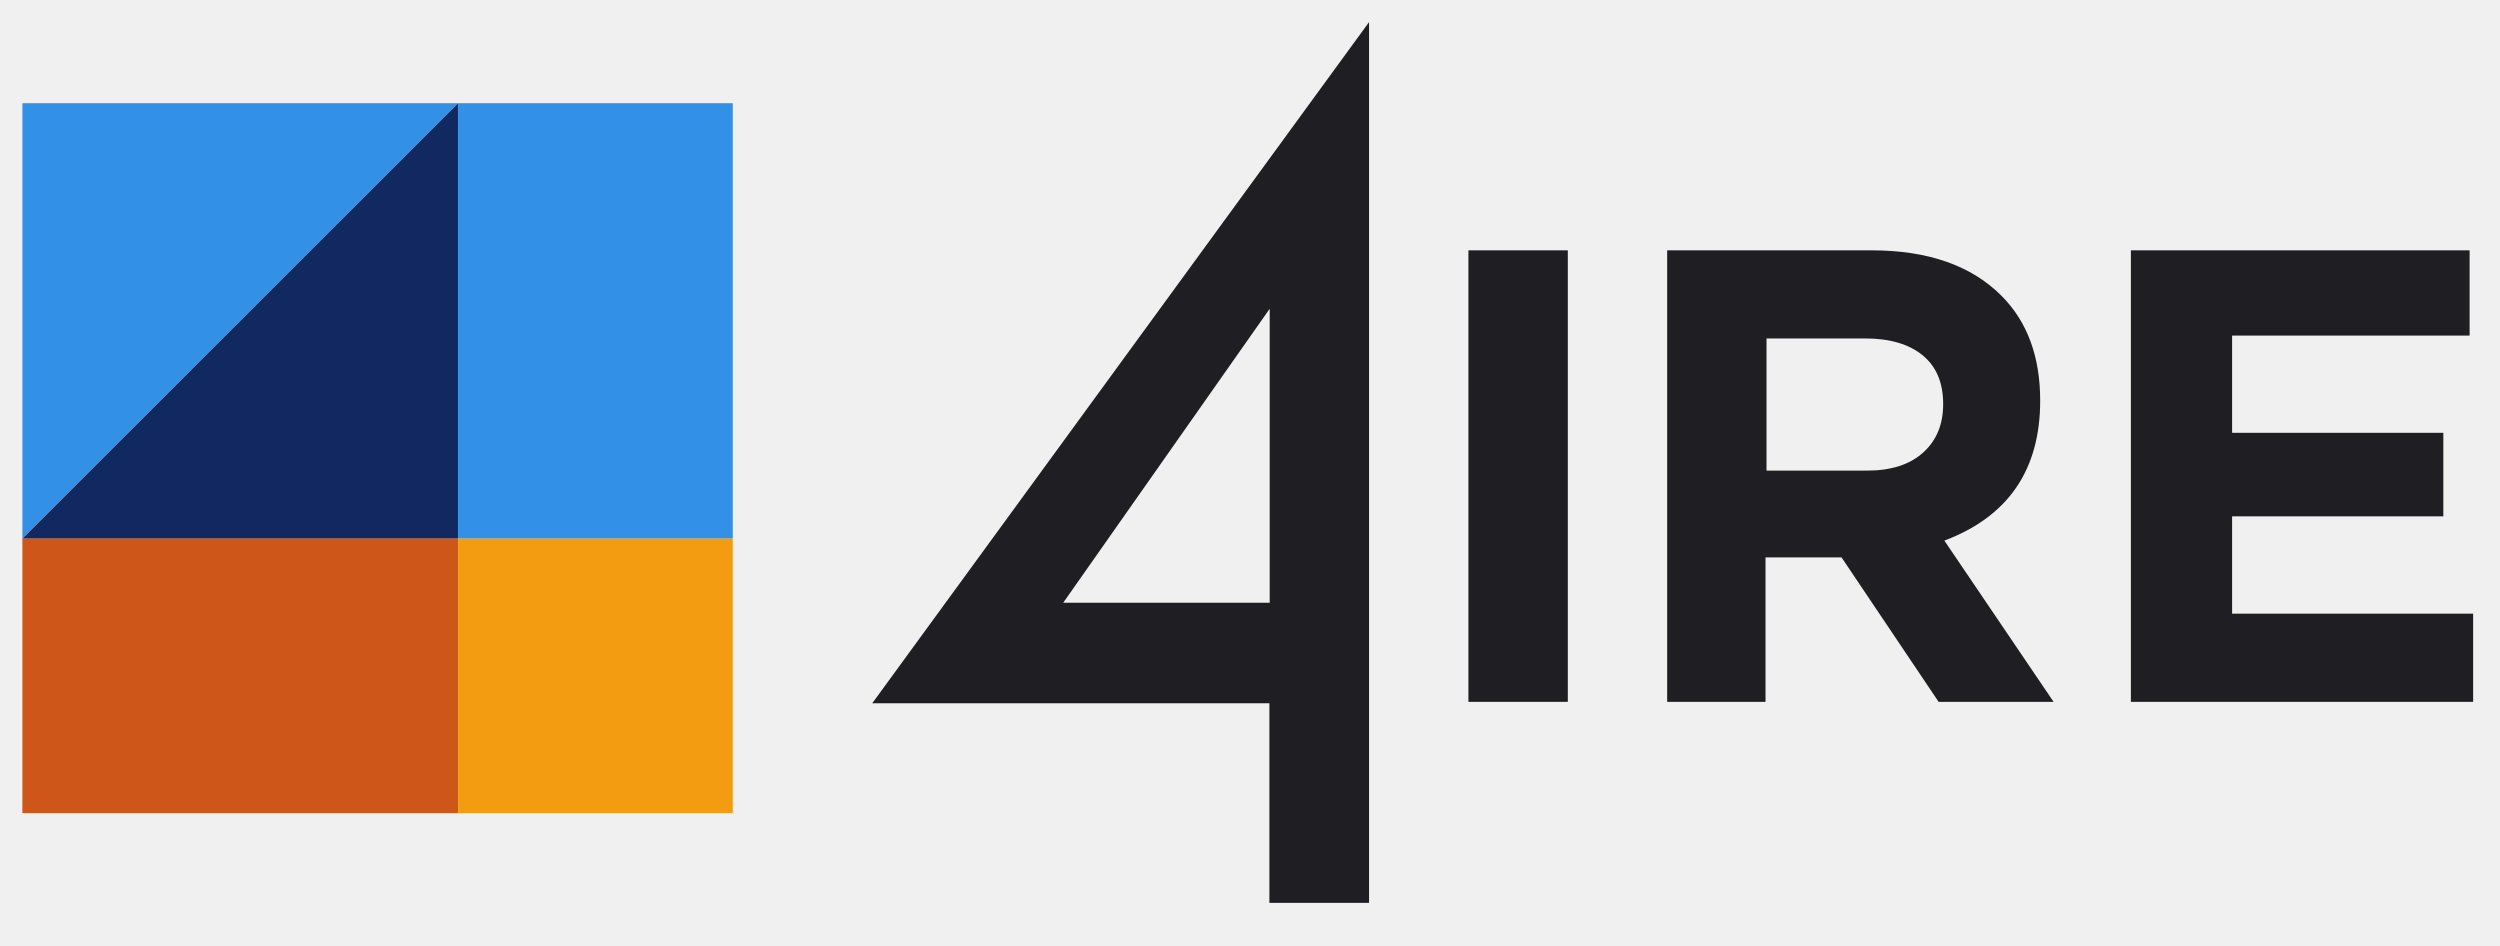
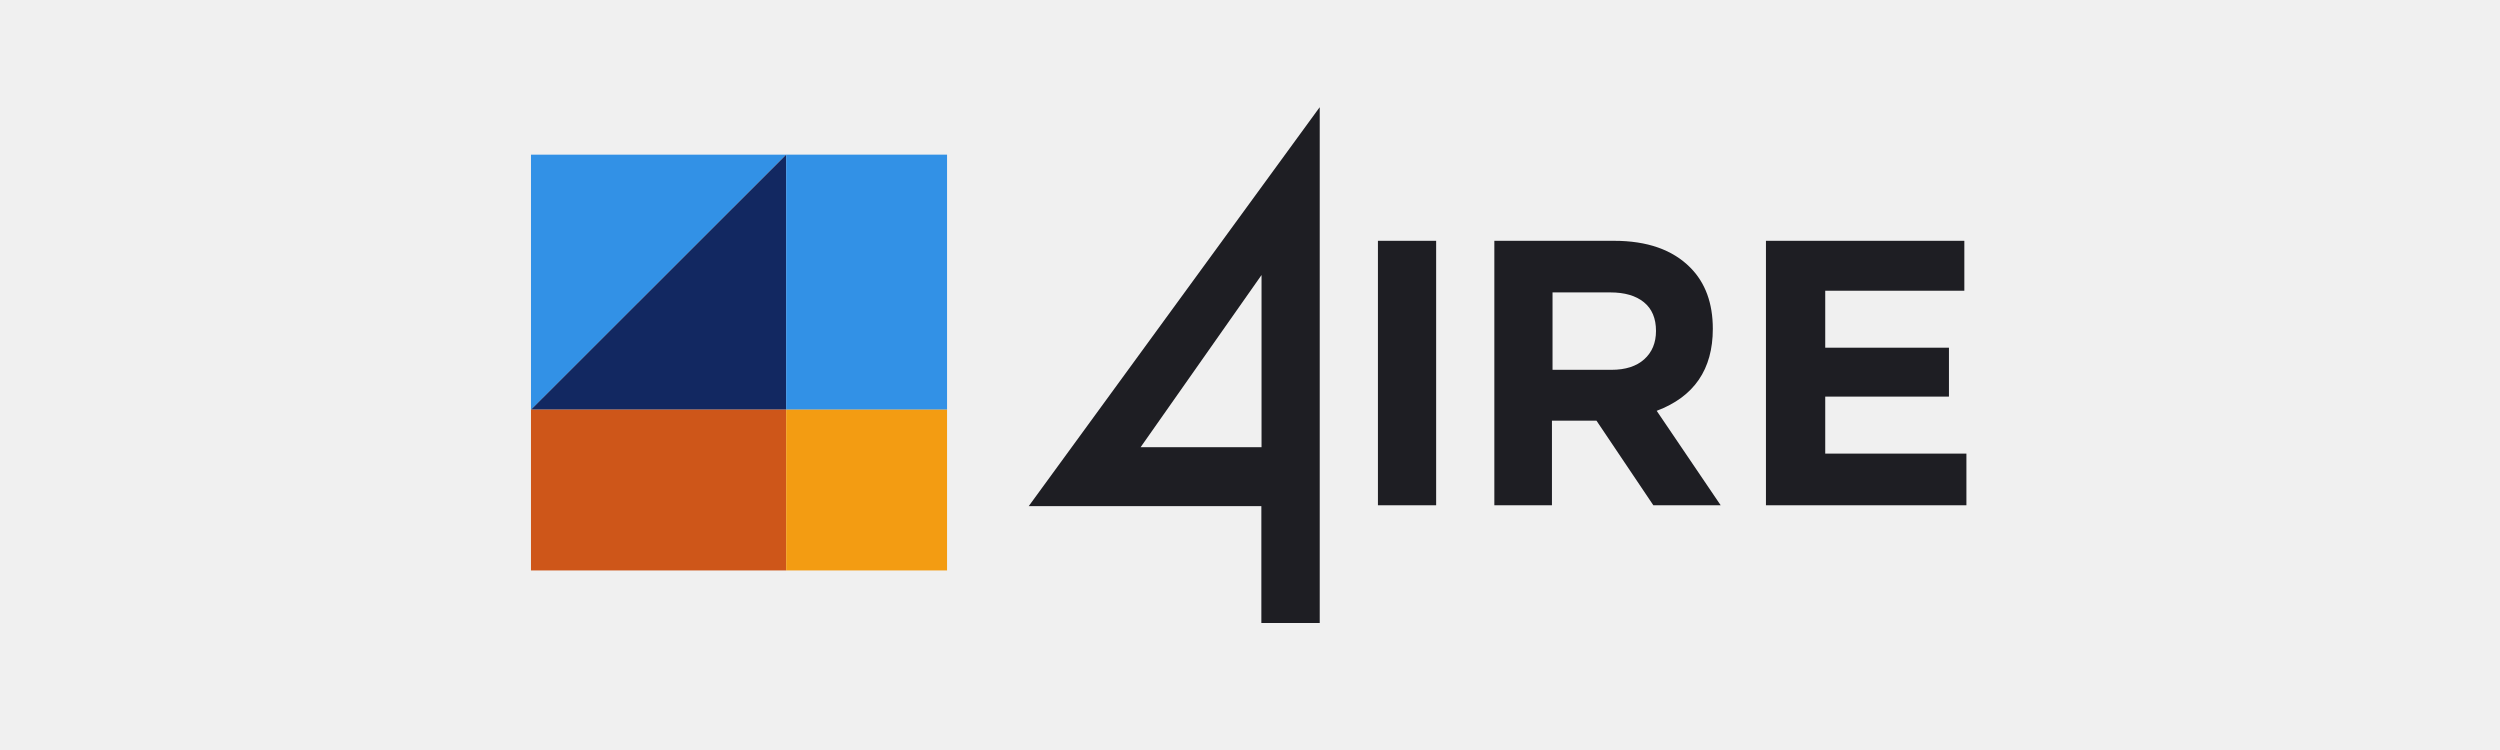
- <svg xmlns="http://www.w3.org/2000/svg" width="82" height="31" viewBox="0 0 82 31" fill="none">
-   <g clip-path="url(#clip0_989_643)">
-     <path d="M0.735 17.667L0.735 3.386L15.025 3.385L0.735 17.667Z" fill="#3291E6" />
-     <path d="M15.025 3.387V17.668H0.735L15.025 3.387Z" fill="#122861" />
-     <path d="M24.035 3.385H15.025V17.667H24.035V3.385Z" fill="#3291E6" />
-     <path d="M15.025 17.667H0.734V26.67H15.025V17.667Z" fill="#CE5619" />
-     <path d="M24.035 17.667H15.025V26.67H24.035V17.667Z" fill="#F39C12" />
-     <path fill-rule="evenodd" clip-rule="evenodd" d="M44.905 0.725L28.609 23.068H41.636V29.614H44.905V0.725ZM41.646 10.127V19.77H34.873L41.646 10.127Z" fill="#1E1E23" />
-     <path fill-rule="evenodd" clip-rule="evenodd" d="M48.164 23.021H51.424V8.211H48.164V23.021Z" fill="#1E1E23" />
-     <path fill-rule="evenodd" clip-rule="evenodd" d="M69.893 8.211V23.021H81.119V20.128H73.213V16.936H80.141V14.196H73.213V11.007H81.003V8.211H69.893Z" fill="#1E1E23" />
-     <path fill-rule="evenodd" clip-rule="evenodd" d="M57.942 15.436H61.241C62.03 15.436 62.644 15.238 63.081 14.842C63.518 14.447 63.736 13.919 63.736 13.258C63.736 12.553 63.511 12.018 63.059 11.651C62.608 11.284 61.981 11.101 61.177 11.101H57.942V15.436ZM54.683 23.021V8.211H61.387C63.244 8.211 64.669 8.712 65.66 9.713C66.499 10.56 66.918 11.702 66.918 13.141C66.918 15.412 65.87 16.942 63.775 17.732L67.358 23.021H63.587L60.402 18.282H57.909V23.021H54.683Z" fill="#1E1E23" />
+ <svg xmlns="http://www.w3.org/2000/svg" width="140" height="42" viewBox="0 0 140 42" fill="none">
+   <mask id="mask0_33_32" style="mask-type:luminance" maskUnits="userSpaceOnUse" x="29" y="6" width="82" height="30">
+     <path d="M110.95 6H29V35.451H110.95V6Z" fill="white" />
+   </mask>
+   <g mask="url(#mask0_33_32)">
+     <path d="M29.735 22.942L29.735 8.66L44.025 8.66L29.735 22.942Z" fill="#3291E6" />
+     <path d="M44.026 8.661V22.942H29.735L44.026 8.661Z" fill="#122861" />
+     <path d="M53.035 8.66H44.025V22.942H53.035V8.66Z" fill="#3291E6" />
+     <path d="M44.025 22.941H29.734V31.945H44.025V22.941Z" fill="#CE5619" />
+     <path d="M53.035 22.941H44.025V31.945H53.035V22.941Z" fill="#F39C12" />
+     <path fill-rule="evenodd" clip-rule="evenodd" d="M73.905 6L57.609 28.343H70.636V34.889H73.905V6ZM70.646 15.402V25.045H63.873L70.646 15.402Z" fill="#1E1E23" />
+     <path fill-rule="evenodd" clip-rule="evenodd" d="M77.164 28.295H80.424V13.485H77.164V28.295Z" fill="#1E1E23" />
+     <path fill-rule="evenodd" clip-rule="evenodd" d="M98.893 13.485V28.295H110.119V25.402H102.213V22.21H109.141V19.471H102.213V16.281H110.003V13.485H98.893Z" fill="#1E1E23" />
+     <path fill-rule="evenodd" clip-rule="evenodd" d="M86.942 20.71H90.241C91.03 20.71 91.644 20.512 92.081 20.117C92.518 19.721 92.736 19.193 92.736 18.532C92.736 17.827 92.511 17.292 92.059 16.925C91.608 16.558 90.981 16.375 90.177 16.375H86.942V20.71ZM83.683 28.295V13.485H90.387C92.244 13.485 93.669 13.986 94.66 14.988C95.499 15.834 95.918 16.976 95.918 18.415C95.918 20.686 94.87 22.216 92.775 23.006L96.358 28.295H92.587L89.402 23.556H86.909V28.295H83.683Z" fill="#1E1E23" />
  </g>
-   <defs>
-     <clipPath id="clip0_989_643">
-       <rect width="81.95" height="29.451" fill="white" transform="translate(0 0.725342)" />
-     </clipPath>
-   </defs>
</svg>
